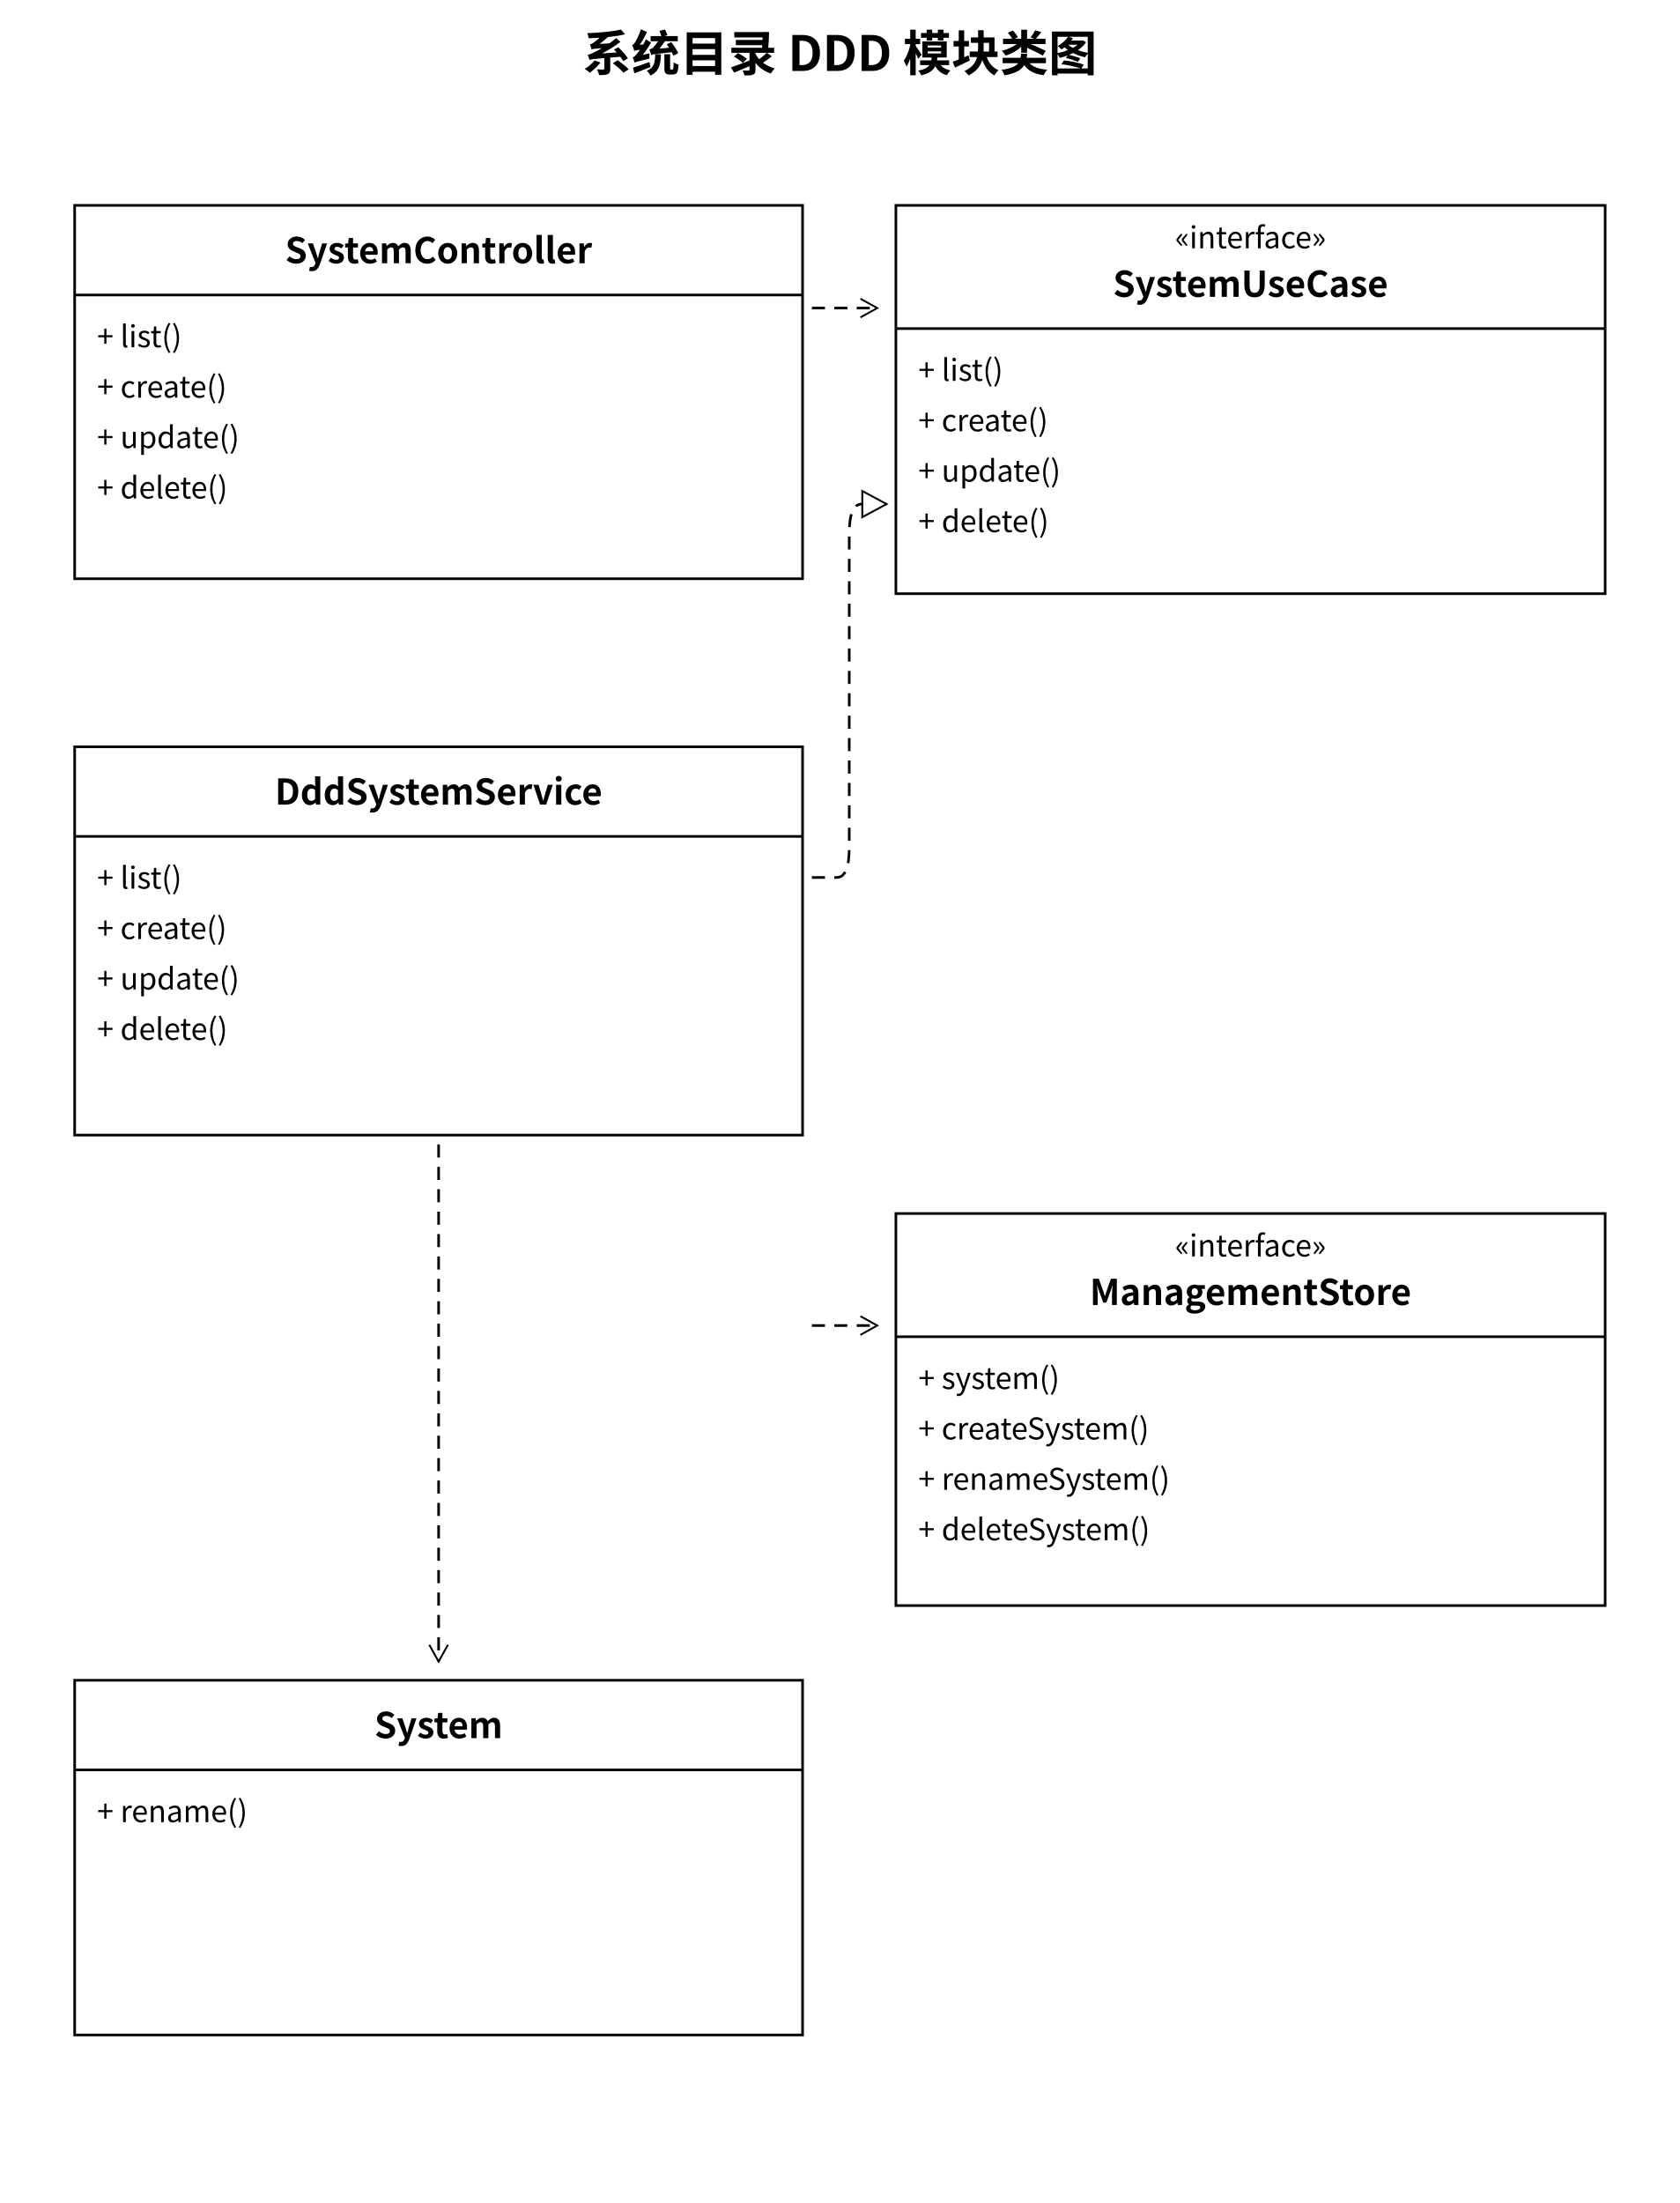
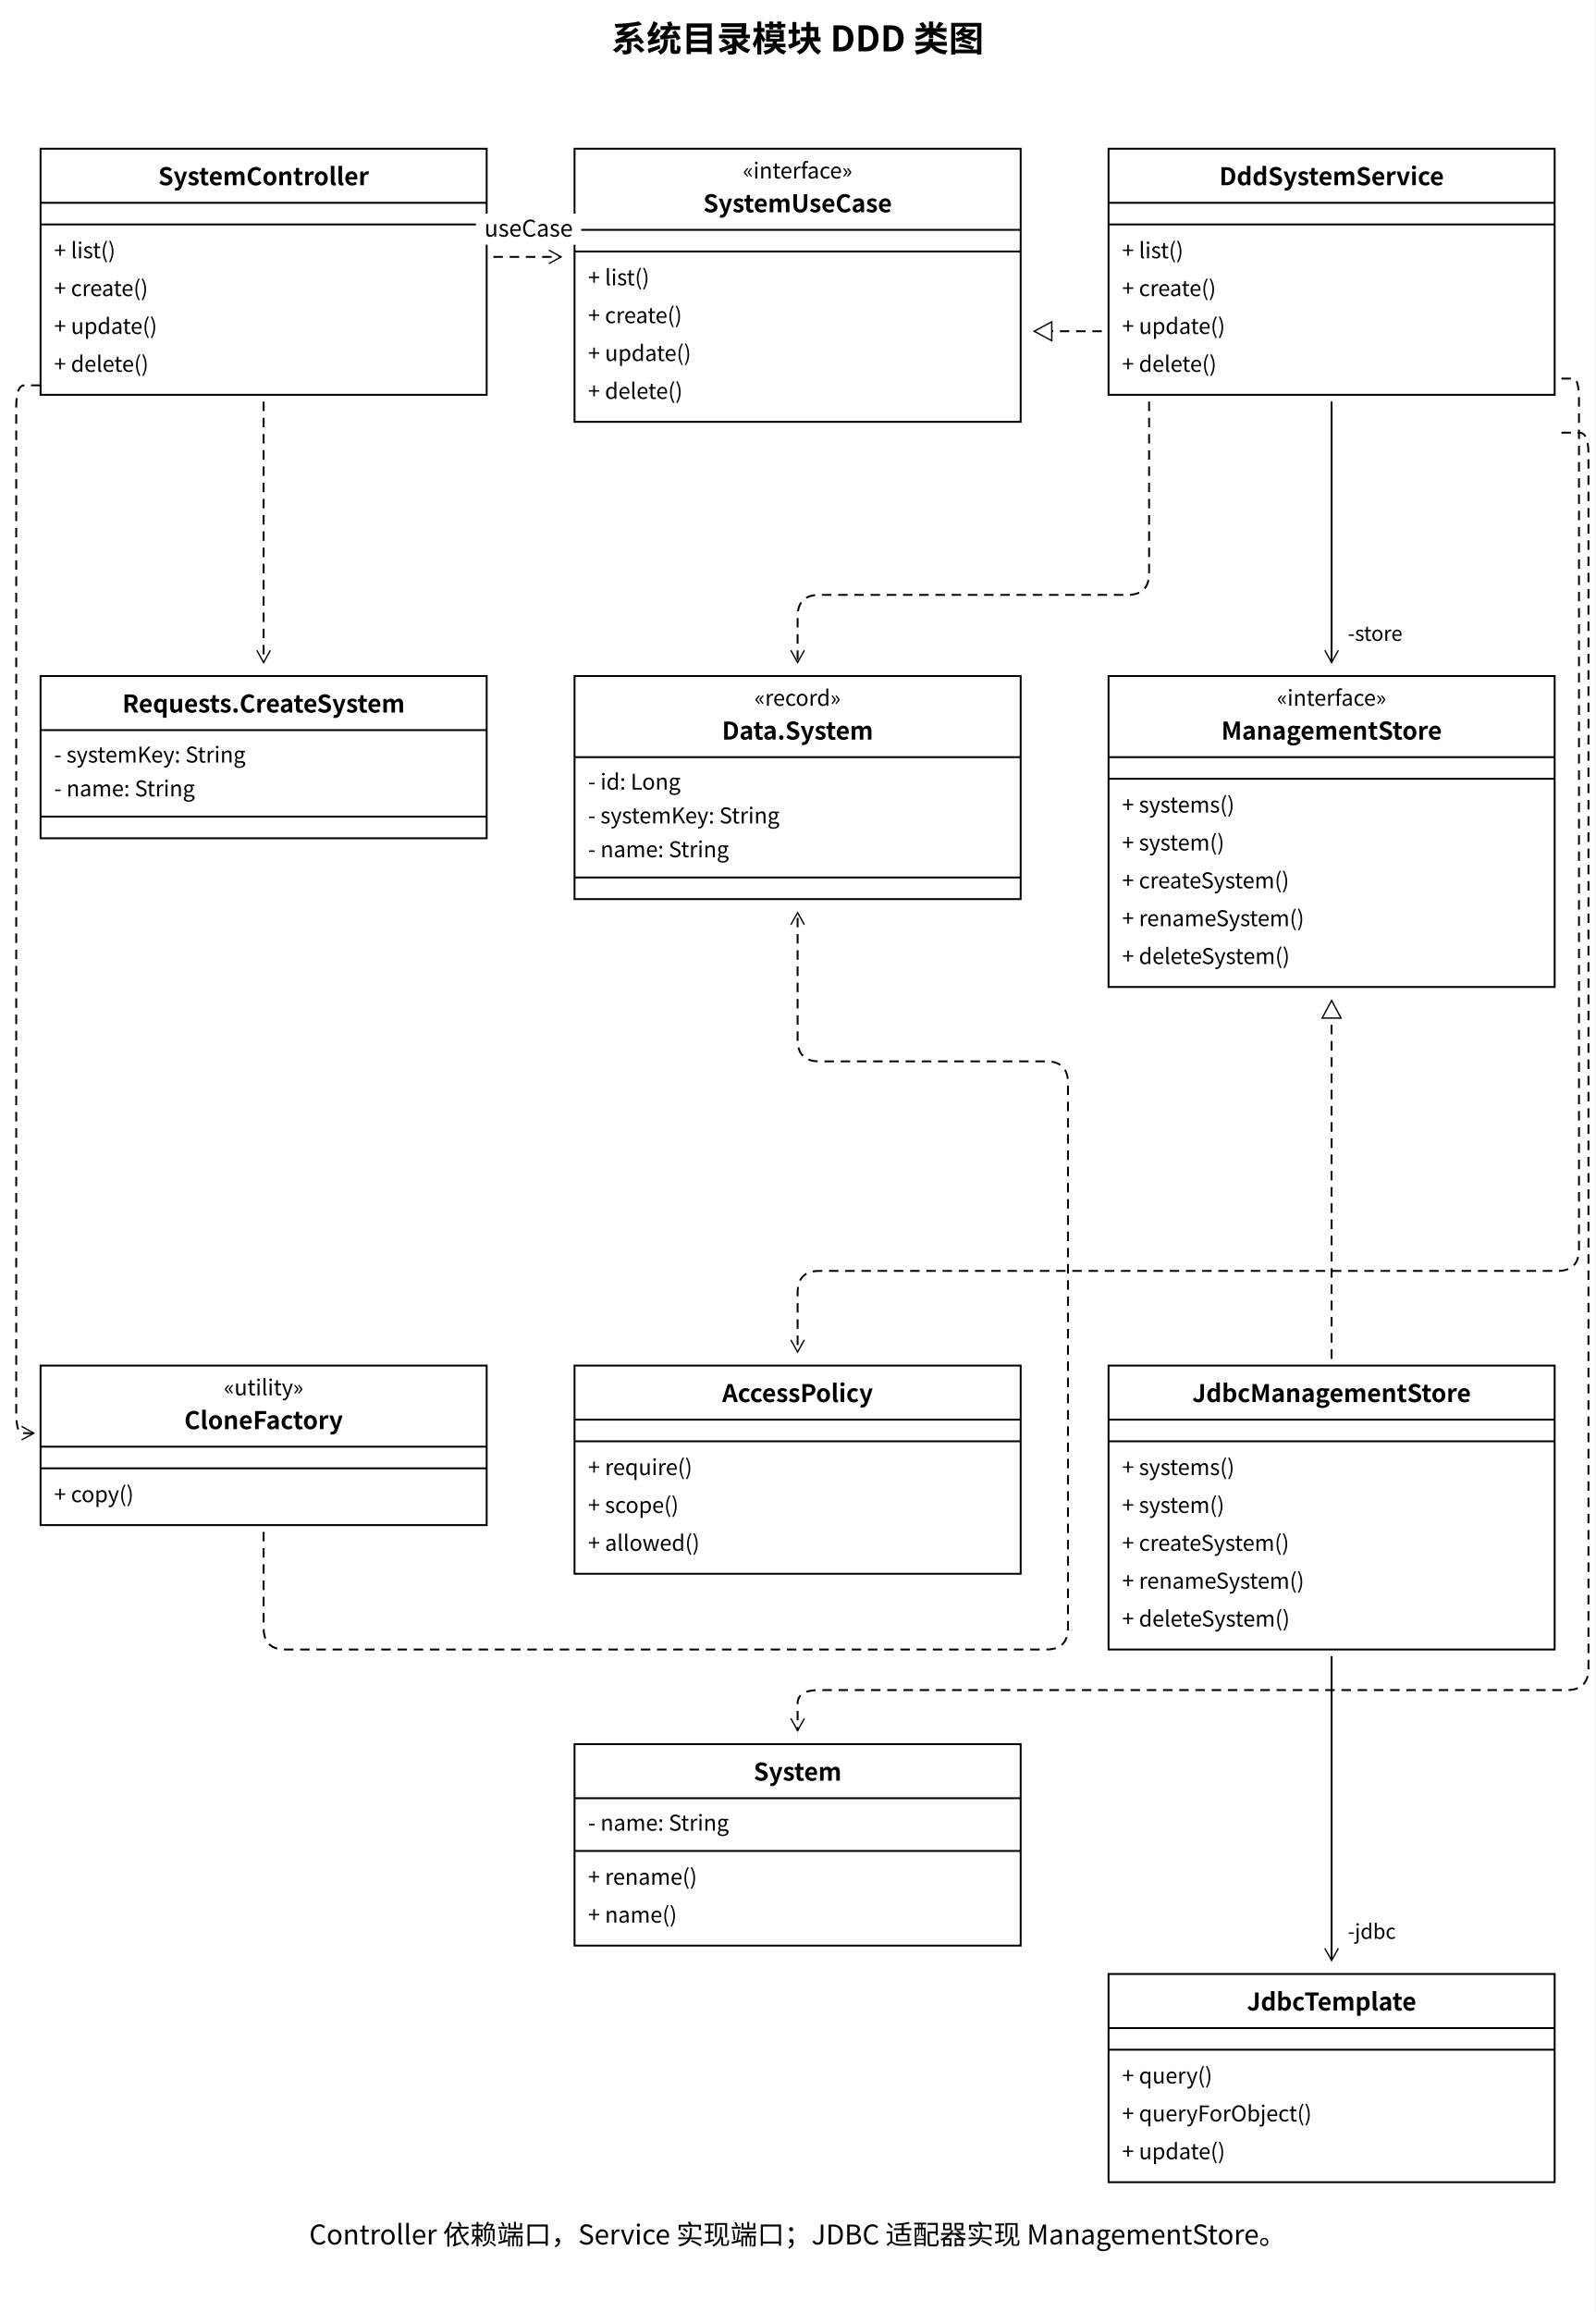
- <svg xmlns="http://www.w3.org/2000/svg" width="900" height="1180" viewBox="0 0 900 1180">
+ <svg xmlns="http://www.w3.org/2000/svg" width="1180" height="1710" viewBox="0 0 1180 1710">
  <style>text{font-family:'PingFang SC','Microsoft YaHei','Noto Sans CJK SC',system-ui,sans-serif;fill:black}</style>
  <defs>
    <marker id="open" markerWidth="12" markerHeight="12" refX="10" refY="6" orient="auto" markerUnits="userSpaceOnUse">
      <path d="M1,1 L10,6 L1,11" fill="none" stroke="black" />
    </marker>
    <marker id="filled" markerWidth="12" markerHeight="12" refX="10" refY="6" orient="auto" markerUnits="userSpaceOnUse">
      <path d="M1,1 L10,6 L1,11 Z" fill="black" />
    </marker>
    <marker id="triangle" markerWidth="16" markerHeight="16" refX="14" refY="8" orient="auto" markerUnits="userSpaceOnUse">
      <path d="M1,1 L14,8 L1,15 Z" fill="white" stroke="black" />
    </marker>
  </defs>
  <rect width="100%" height="100%" fill="white" />
-   <text x="450.0" y="38" font-size="26" text-anchor="middle" font-weight="600">系统目录 DDD 模块类图</text>
-   <rect x="40" y="110" width="390" height="200" rx="0" fill="white" stroke="black" stroke-width="1.4" />
-   <text x="235.0" y="141" font-size="19" text-anchor="middle" font-weight="600">SystemController</text>
-   <path d="M 40,158 L 430,158" fill="none" stroke="black" stroke-width="1.4" />
-   <text x="52" y="186" font-size="16" text-anchor="start" font-weight="400">+ list()</text>
-   <text x="52" y="213" font-size="16" text-anchor="start" font-weight="400">+ create()</text>
-   <text x="52" y="240" font-size="16" text-anchor="start" font-weight="400">+ update()</text>
-   <text x="52" y="267" font-size="16" text-anchor="start" font-weight="400">+ delete()</text>
-   <rect x="480" y="110" width="380" height="208" rx="0" fill="white" stroke="black" stroke-width="1.4" />
-   <text x="670.0" y="133" font-size="16" text-anchor="middle" font-weight="400">«interface»</text>
-   <text x="670.0" y="159" font-size="19" text-anchor="middle" font-weight="600">SystemUseCase</text>
-   <path d="M 480,176 L 860,176" fill="none" stroke="black" stroke-width="1.4" />
-   <text x="492" y="204" font-size="16" text-anchor="start" font-weight="400">+ list()</text>
-   <text x="492" y="231" font-size="16" text-anchor="start" font-weight="400">+ create()</text>
-   <text x="492" y="258" font-size="16" text-anchor="start" font-weight="400">+ update()</text>
-   <text x="492" y="285" font-size="16" text-anchor="start" font-weight="400">+ delete()</text>
-   <rect x="40" y="400" width="390" height="208" rx="0" fill="white" stroke="black" stroke-width="1.4" />
-   <text x="235.0" y="431" font-size="19" text-anchor="middle" font-weight="600">DddSystemService</text>
-   <path d="M 40,448 L 430,448" fill="none" stroke="black" stroke-width="1.4" />
-   <text x="52" y="476" font-size="16" text-anchor="start" font-weight="400">+ list()</text>
-   <text x="52" y="503" font-size="16" text-anchor="start" font-weight="400">+ create()</text>
-   <text x="52" y="530" font-size="16" text-anchor="start" font-weight="400">+ update()</text>
-   <text x="52" y="557" font-size="16" text-anchor="start" font-weight="400">+ delete()</text>
-   <rect x="480" y="650" width="380" height="210" rx="0" fill="white" stroke="black" stroke-width="1.4" />
-   <text x="670.0" y="673" font-size="16" text-anchor="middle" font-weight="400">«interface»</text>
-   <text x="670.0" y="699" font-size="19" text-anchor="middle" font-weight="600">ManagementStore</text>
-   <path d="M 480,716 L 860,716" fill="none" stroke="black" stroke-width="1.4" />
-   <text x="492" y="744" font-size="16" text-anchor="start" font-weight="400">+ system()</text>
-   <text x="492" y="771" font-size="16" text-anchor="start" font-weight="400">+ createSystem()</text>
-   <text x="492" y="798" font-size="16" text-anchor="start" font-weight="400">+ renameSystem()</text>
-   <text x="492" y="825" font-size="16" text-anchor="start" font-weight="400">+ deleteSystem()</text>
-   <path d="M 435,165 L 470,165" fill="none" stroke="black" stroke-width="1.4" stroke-dasharray="7 5" marker-end="url(#open)" />
-   <path d="M 435,470 L 448.333,470.0 Q 455,470 455.0,454.0 L 455.0,286.0 Q 455,270 461.667,270.0 L 475,270" fill="none" stroke="black" stroke-width="1.4" stroke-dasharray="7 5" marker-end="url(#triangle)" />
-   <path d="M 435,710 L 470,710" fill="none" stroke="black" stroke-width="1.4" stroke-dasharray="7 5" marker-end="url(#open)" />
-   <rect x="40" y="900" width="390" height="190" rx="0" fill="white" stroke="black" stroke-width="1.4" />
-   <text x="235.0" y="931" font-size="19" text-anchor="middle" font-weight="600">System</text>
-   <path d="M 40,948 L 430,948" fill="none" stroke="black" stroke-width="1.4" />
-   <text x="52" y="976" font-size="16" text-anchor="start" font-weight="400">+ rename()</text>
-   <path d="M 235,613 L 235,890" fill="none" stroke="black" stroke-width="1.4" stroke-dasharray="7 5" marker-end="url(#open)" />
+   <text x="590.0" y="38" font-size="26" text-anchor="middle" font-weight="600">系统目录模块 DDD 类图</text>
+   <rect x="30" y="110" width="330" height="182" rx="0" fill="white" stroke="black" stroke-width="1.4" />
+   <text x="195.0" y="137" font-size="18" text-anchor="middle" font-weight="600">SystemController</text>
+   <path d="M 30,150 L 360,150" fill="none" stroke="black" stroke-width="1.4" />
+   <path d="M 30,166 L 360,166" fill="none" stroke="black" stroke-width="1.4" />
+   <text x="40" y="191" font-size="16" text-anchor="start" font-weight="400">+ list()</text>
+   <text x="40" y="219" font-size="16" text-anchor="start" font-weight="400">+ create()</text>
+   <text x="40" y="247" font-size="16" text-anchor="start" font-weight="400">+ update()</text>
+   <text x="40" y="275" font-size="16" text-anchor="start" font-weight="400">+ delete()</text>
+   <rect x="425" y="110" width="330" height="202" rx="0" fill="white" stroke="black" stroke-width="1.4" />
+   <text x="590.0" y="132" font-size="16" text-anchor="middle" font-weight="400">«interface»</text>
+   <text x="590.0" y="157" font-size="18" text-anchor="middle" font-weight="600">SystemUseCase</text>
+   <path d="M 425,170 L 755,170" fill="none" stroke="black" stroke-width="1.4" />
+   <path d="M 425,186 L 755,186" fill="none" stroke="black" stroke-width="1.4" />
+   <text x="435" y="211" font-size="16" text-anchor="start" font-weight="400">+ list()</text>
+   <text x="435" y="239" font-size="16" text-anchor="start" font-weight="400">+ create()</text>
+   <text x="435" y="267" font-size="16" text-anchor="start" font-weight="400">+ update()</text>
+   <text x="435" y="295" font-size="16" text-anchor="start" font-weight="400">+ delete()</text>
+   <rect x="820" y="110" width="330" height="182" rx="0" fill="white" stroke="black" stroke-width="1.4" />
+   <text x="985.0" y="137" font-size="18" text-anchor="middle" font-weight="600">DddSystemService</text>
+   <path d="M 820,150 L 1150,150" fill="none" stroke="black" stroke-width="1.4" />
+   <path d="M 820,166 L 1150,166" fill="none" stroke="black" stroke-width="1.4" />
+   <text x="830" y="191" font-size="16" text-anchor="start" font-weight="400">+ list()</text>
+   <text x="830" y="219" font-size="16" text-anchor="start" font-weight="400">+ create()</text>
+   <text x="830" y="247" font-size="16" text-anchor="start" font-weight="400">+ update()</text>
+   <text x="830" y="275" font-size="16" text-anchor="start" font-weight="400">+ delete()</text>
+   <path d="M 365,190 L 415,190" fill="none" stroke="black" stroke-width="1.4" stroke-dasharray="7 5" marker-end="url(#open)" />
+   <rect x="352.085" y="158" width="77.83" height="23" fill="white" />
+   <text x="391" y="175" font-size="17" text-anchor="middle" font-weight="400">useCase</text>
+   <path d="M 815,245 L 765,245" fill="none" stroke="black" stroke-width="1.4" stroke-dasharray="7 5" marker-end="url(#triangle)" />
+   <rect x="30" y="500" width="330" height="120" rx="0" fill="white" stroke="black" stroke-width="1.4" />
+   <text x="195.0" y="527" font-size="18" text-anchor="middle" font-weight="600">Requests.CreateSystem</text>
+   <path d="M 30,540 L 360,540" fill="none" stroke="black" stroke-width="1.4" />
+   <text x="40" y="564" font-size="16" text-anchor="start" font-weight="400">- systemKey: String</text>
+   <text x="40" y="589" font-size="16" text-anchor="start" font-weight="400">- name: String</text>
+   <path d="M 30,604 L 360,604" fill="none" stroke="black" stroke-width="1.4" />
+   <rect x="425" y="500" width="330" height="165" rx="0" fill="white" stroke="black" stroke-width="1.4" />
+   <text x="590.0" y="522" font-size="16" text-anchor="middle" font-weight="400">«record»</text>
+   <text x="590.0" y="547" font-size="18" text-anchor="middle" font-weight="600">Data.System</text>
+   <path d="M 425,560 L 755,560" fill="none" stroke="black" stroke-width="1.4" />
+   <text x="435" y="584" font-size="16" text-anchor="start" font-weight="400">- id: Long</text>
+   <text x="435" y="609" font-size="16" text-anchor="start" font-weight="400">- systemKey: String</text>
+   <text x="435" y="634" font-size="16" text-anchor="start" font-weight="400">- name: String</text>
+   <path d="M 425,649 L 755,649" fill="none" stroke="black" stroke-width="1.4" />
+   <rect x="820" y="500" width="330" height="230" rx="0" fill="white" stroke="black" stroke-width="1.4" />
+   <text x="985.0" y="522" font-size="16" text-anchor="middle" font-weight="400">«interface»</text>
+   <text x="985.0" y="547" font-size="18" text-anchor="middle" font-weight="600">ManagementStore</text>
+   <path d="M 820,560 L 1150,560" fill="none" stroke="black" stroke-width="1.4" />
+   <path d="M 820,576 L 1150,576" fill="none" stroke="black" stroke-width="1.4" />
+   <text x="830" y="601" font-size="16" text-anchor="start" font-weight="400">+ systems()</text>
+   <text x="830" y="629" font-size="16" text-anchor="start" font-weight="400">+ system()</text>
+   <text x="830" y="657" font-size="16" text-anchor="start" font-weight="400">+ createSystem()</text>
+   <text x="830" y="685" font-size="16" text-anchor="start" font-weight="400">+ renameSystem()</text>
+   <text x="830" y="713" font-size="16" text-anchor="start" font-weight="400">+ deleteSystem()</text>
+   <path d="M 850,297 L 850.0,424.0 Q 850,440 834.0,440.0 L 606.0,440.0 Q 590,440 590.0,456.0 L 590,490" fill="none" stroke="black" stroke-width="1.4" stroke-dasharray="7 5" marker-end="url(#open)" />
+   <path d="M 985,297 L 985,490" fill="none" stroke="black" stroke-width="1.4" marker-end="url(#open)" />
+   <text x="997" y="474" font-size="15" text-anchor="start" font-weight="400">-store</text>
+   <rect x="30" y="1010" width="330" height="118" rx="0" fill="white" stroke="black" stroke-width="1.4" />
+   <text x="195.0" y="1032" font-size="16" text-anchor="middle" font-weight="400">«utility»</text>
+   <text x="195.0" y="1057" font-size="18" text-anchor="middle" font-weight="600">CloneFactory</text>
+   <path d="M 30,1070 L 360,1070" fill="none" stroke="black" stroke-width="1.4" />
+   <path d="M 30,1086 L 360,1086" fill="none" stroke="black" stroke-width="1.4" />
+   <text x="40" y="1111" font-size="16" text-anchor="start" font-weight="400">+ copy()</text>
+   <rect x="425" y="1010" width="330" height="154" rx="0" fill="white" stroke="black" stroke-width="1.4" />
+   <text x="590.0" y="1037" font-size="18" text-anchor="middle" font-weight="600">AccessPolicy</text>
+   <path d="M 425,1050 L 755,1050" fill="none" stroke="black" stroke-width="1.4" />
+   <path d="M 425,1066 L 755,1066" fill="none" stroke="black" stroke-width="1.4" />
+   <text x="435" y="1091" font-size="16" text-anchor="start" font-weight="400">+ require()</text>
+   <text x="435" y="1119" font-size="16" text-anchor="start" font-weight="400">+ scope()</text>
+   <text x="435" y="1147" font-size="16" text-anchor="start" font-weight="400">+ allowed()</text>
+   <rect x="820" y="1010" width="330" height="210" rx="0" fill="white" stroke="black" stroke-width="1.4" />
+   <text x="985.0" y="1037" font-size="18" text-anchor="middle" font-weight="600">JdbcManagementStore</text>
+   <path d="M 820,1050 L 1150,1050" fill="none" stroke="black" stroke-width="1.4" />
+   <path d="M 820,1066 L 1150,1066" fill="none" stroke="black" stroke-width="1.4" />
+   <text x="830" y="1091" font-size="16" text-anchor="start" font-weight="400">+ systems()</text>
+   <text x="830" y="1119" font-size="16" text-anchor="start" font-weight="400">+ system()</text>
+   <text x="830" y="1147" font-size="16" text-anchor="start" font-weight="400">+ createSystem()</text>
+   <text x="830" y="1175" font-size="16" text-anchor="start" font-weight="400">+ renameSystem()</text>
+   <text x="830" y="1203" font-size="16" text-anchor="start" font-weight="400">+ deleteSystem()</text>
+   <path d="M 985,1005 L 985,740" fill="none" stroke="black" stroke-width="1.4" stroke-dasharray="7 5" marker-end="url(#triangle)" />
+   <path d="M 30,285 L 18.0,285.0 Q 12,285 12.0,301.0 L 12.0,1044.0 Q 12,1060 16.333,1060.0 L 25,1060" fill="none" stroke="black" stroke-width="1.4" stroke-dasharray="7 5" marker-end="url(#open)" />
+   <path d="M 195,297 L 195,490" fill="none" stroke="black" stroke-width="1.4" stroke-dasharray="7 5" marker-end="url(#open)" />
+   <path d="M 195,1133 L 195.0,1204.0 Q 195,1220 211.0,1220.0 L 774.0,1220.0 Q 790,1220 790.0,1204.0 L 790.0,801.0 Q 790,785 774.0,785.0 L 606.0,785.0 Q 590,785 590.0,769.0 L 590,675" fill="none" stroke="black" stroke-width="1.4" stroke-dasharray="7 5" marker-end="url(#open)" />
+   <path d="M 1155,280 L 1163.667,280.0 Q 1168,280 1168.0,296.0 L 1168.0,924.0 Q 1168,940 1152.0,940.0 L 606.0,940.0 Q 590,940 590.0,956.0 L 590,1000" fill="none" stroke="black" stroke-width="1.4" stroke-dasharray="7 5" marker-end="url(#open)" />
+   <rect x="425" y="1290" width="330" height="149" rx="0" fill="white" stroke="black" stroke-width="1.4" />
+   <text x="590.0" y="1317" font-size="18" text-anchor="middle" font-weight="600">System</text>
+   <path d="M 425,1330 L 755,1330" fill="none" stroke="black" stroke-width="1.4" />
+   <text x="435" y="1354" font-size="16" text-anchor="start" font-weight="400">- name: String</text>
+   <path d="M 425,1369 L 755,1369" fill="none" stroke="black" stroke-width="1.4" />
+   <text x="435" y="1394" font-size="16" text-anchor="start" font-weight="400">+ rename()</text>
+   <text x="435" y="1422" font-size="16" text-anchor="start" font-weight="400">+ name()</text>
+   <path d="M 1155,320 L 1168.333,320.0 Q 1175,320 1175.0,336.0 L 1175.0,1234.0 Q 1175,1250 1159.0,1250.0 L 606.0,1250.0 Q 590,1250 590.0,1260.0 L 590,1280" fill="none" stroke="black" stroke-width="1.4" stroke-dasharray="7 5" marker-end="url(#open)" />
+   <rect x="820" y="1460" width="330" height="154" rx="0" fill="white" stroke="black" stroke-width="1.4" />
+   <text x="985.0" y="1487" font-size="18" text-anchor="middle" font-weight="600">JdbcTemplate</text>
+   <path d="M 820,1500 L 1150,1500" fill="none" stroke="black" stroke-width="1.4" />
+   <path d="M 820,1516 L 1150,1516" fill="none" stroke="black" stroke-width="1.4" />
+   <text x="830" y="1541" font-size="16" text-anchor="start" font-weight="400">+ query()</text>
+   <text x="830" y="1569" font-size="16" text-anchor="start" font-weight="400">+ queryForObject()</text>
+   <text x="830" y="1597" font-size="16" text-anchor="start" font-weight="400">+ update()</text>
+   <path d="M 985,1225 L 985,1450" fill="none" stroke="black" stroke-width="1.4" marker-end="url(#open)" />
+   <text x="997" y="1434" font-size="15" text-anchor="start" font-weight="400">-jdbc</text>
+   <text x="590" y="1660" font-size="20" text-anchor="middle" font-weight="400">Controller 依赖端口，Service 实现端口；JDBC 适配器实现 ManagementStore。</text>
</svg>
